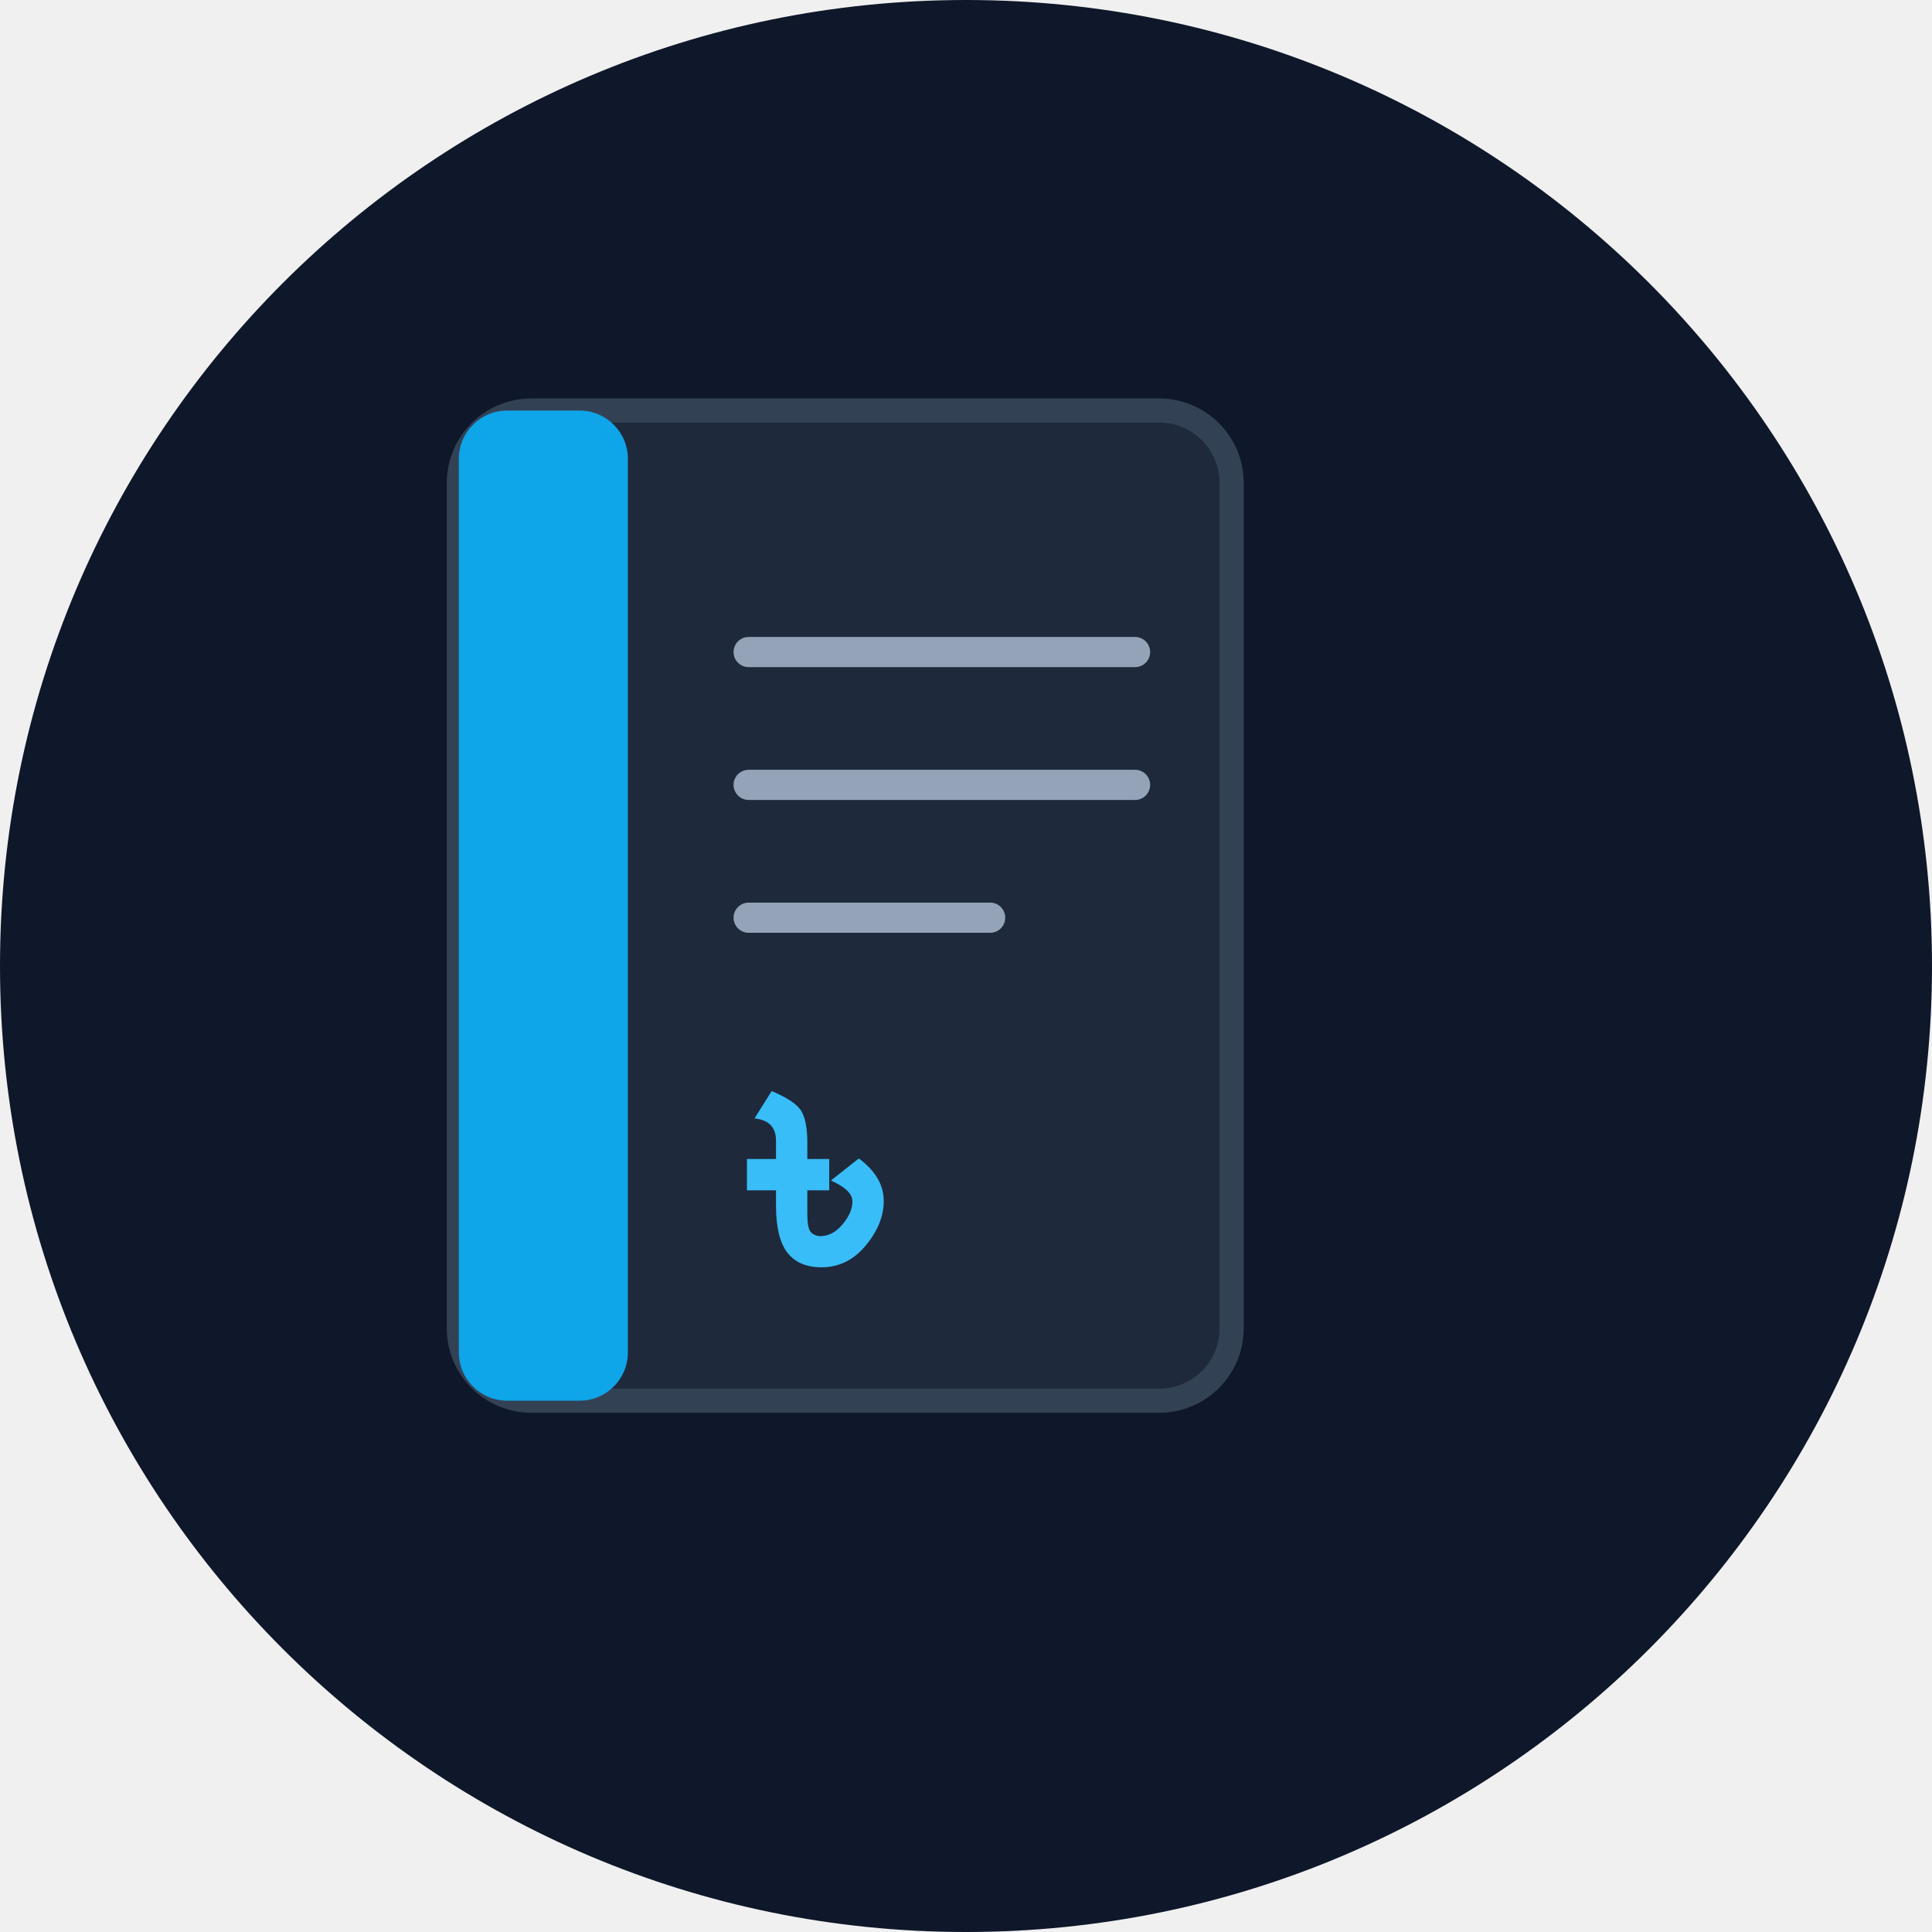
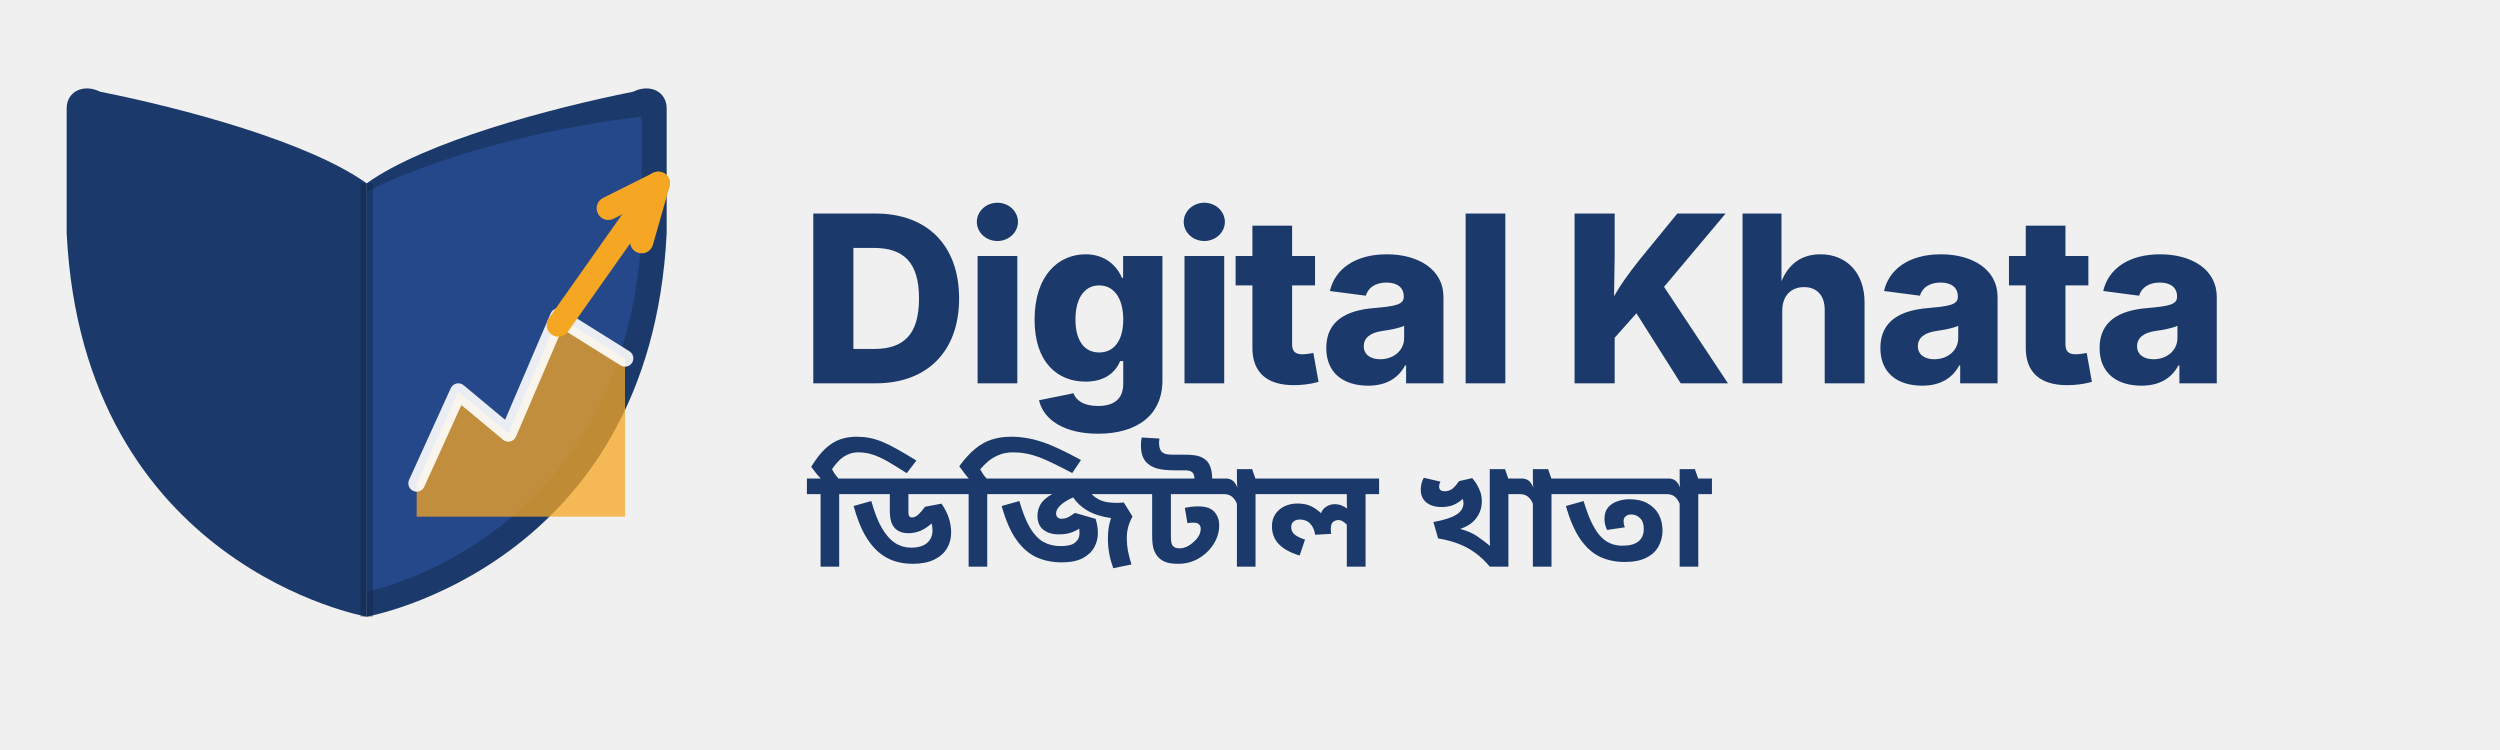
- <svg xmlns="http://www.w3.org/2000/svg" width="160" height="160" viewBox="0 0 160 160" fill="none">
-   <circle cx="80" cy="80" r="80" fill="#0f172a" />
-   <rect x="38" y="34" width="64" height="82" rx="6" fill="#1e293b" stroke="#334155" stroke-width="2" />
-   <rect x="38" y="34" width="14" height="82" rx="4" fill="#0ea5e9" />
-   <line x1="62" y1="54" x2="94" y2="54" stroke="#94a3b8" stroke-width="2.5" stroke-linecap="round" />
-   <line x1="62" y1="65" x2="94" y2="65" stroke="#94a3b8" stroke-width="2.5" stroke-linecap="round" />
-   <line x1="62" y1="76" x2="82" y2="76" stroke="#94a3b8" stroke-width="2.5" stroke-linecap="round" />
-   <text x="62" y="107" font-family="Arial, sans-serif" font-size="28" font-weight="700" fill="#38bdf8">৳</text>
+ <svg xmlns="http://www.w3.org/2000/svg" viewBox="0 0 300 90" fill="none">
+   <path d="M44,74 C44,74 10,68 8,28 L8,13 C8,11 10,10 12,11 C22,13 37,17 44,22 Z" fill="#1B3A6B" />
+   <path d="M44,74 C44,74 78,68 80,28 L80,13 C80,11 78,10 76,11 C66,13 51,17 44,22 Z" fill="#1B3A6B" />
+   <path d="M44,71 C44,71 75,65 77,28 L77,14 C68,15 54,18 44,23 Z" fill="#24488A" />
+   <path d="M50,58 L55,47 L61,52 L67,38 L75,43 L75,62 L50,62 Z" fill="#F5A623" opacity="0.75" />
+   <polyline points="50,58 55,47 61,52 67,38 75,43" fill="none" stroke="#ffffff" stroke-width="2" stroke-linecap="round" stroke-linejoin="round" opacity="0.9" />
+   <line x1="67" y1="39" x2="79" y2="22" stroke="#F5A623" stroke-width="2.8" stroke-linecap="round" />
+   <path d="M79,22 L73,25 M79,22 L77,29" fill="none" stroke="#F5A623" stroke-width="2.8" stroke-linecap="round" stroke-linejoin="round" />
+   <line x1="44" y1="22" x2="44" y2="74" stroke="#0D2040" stroke-width="1.5" opacity="0.4" />
+   <text x="96" y="46" font-family="'Inter', 'Segoe UI', Arial, sans-serif" font-size="28" font-weight="800" fill="#1B3A6B" letter-spacing="-0.5">Digital Khata</text>
+   <text x="97" y="68" font-family="'Inter', 'Noto Sans Bengali', Arial, sans-serif" font-size="17" font-weight="600" fill="#1B3A6B">ডিজিটাল খাতা</text>
</svg>
